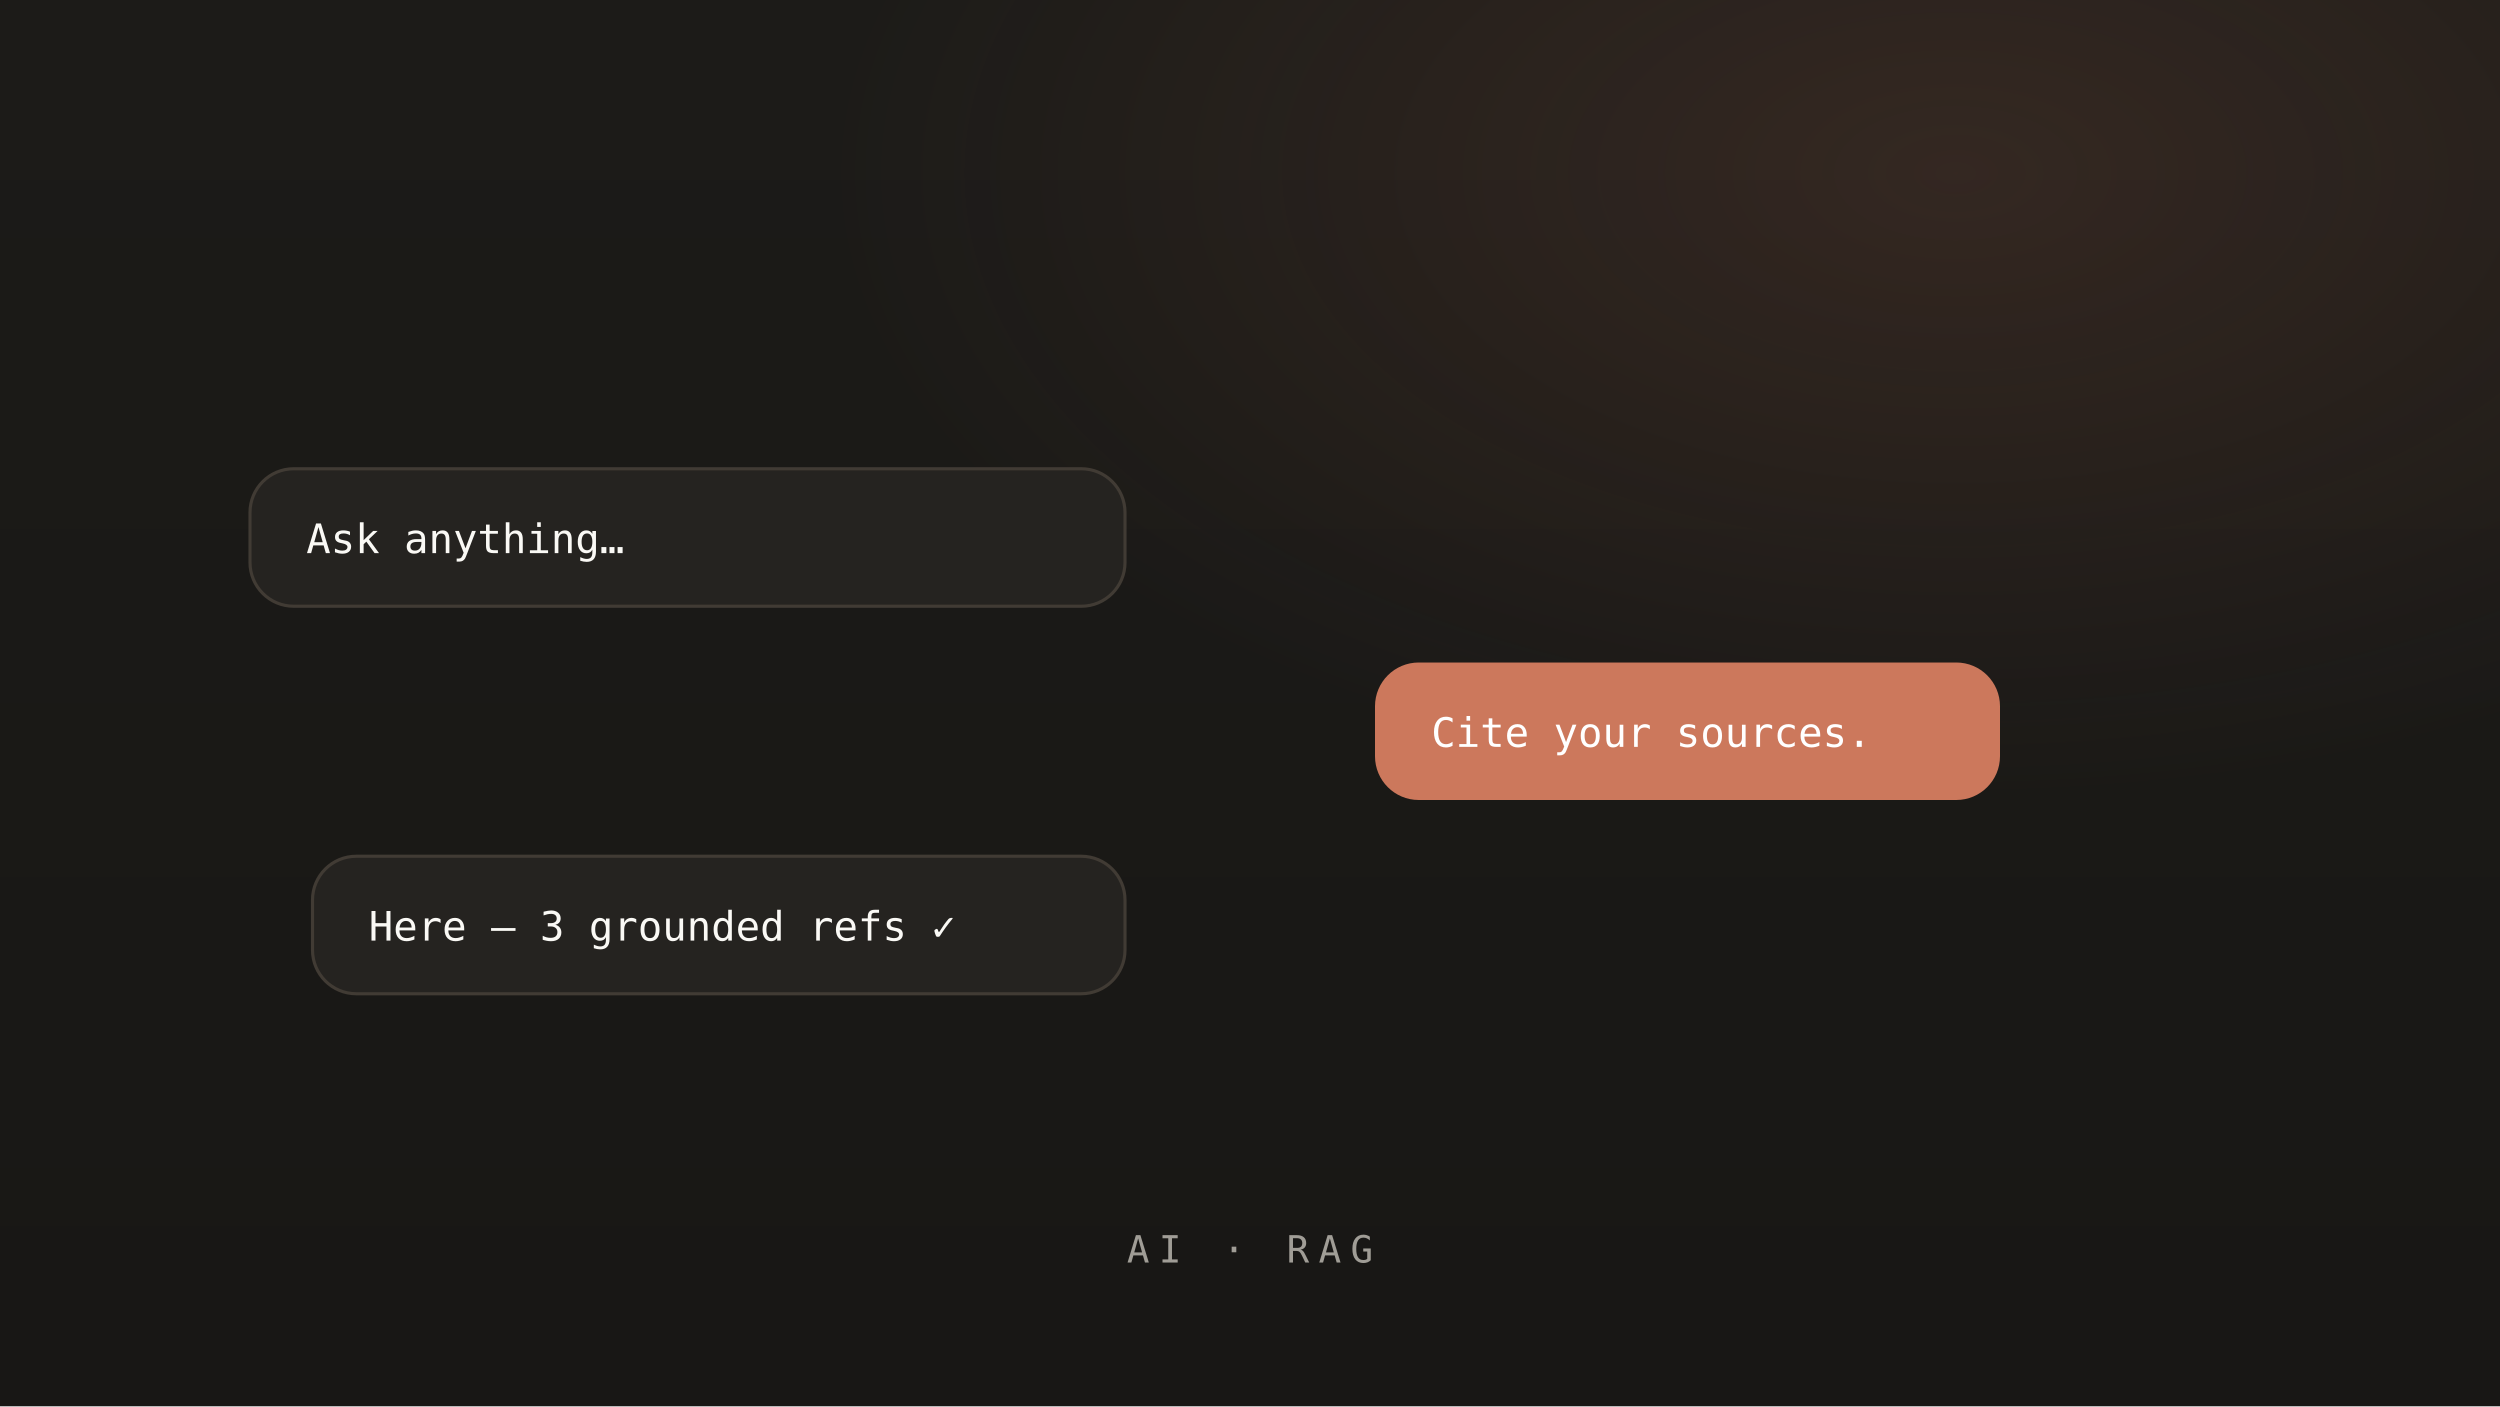
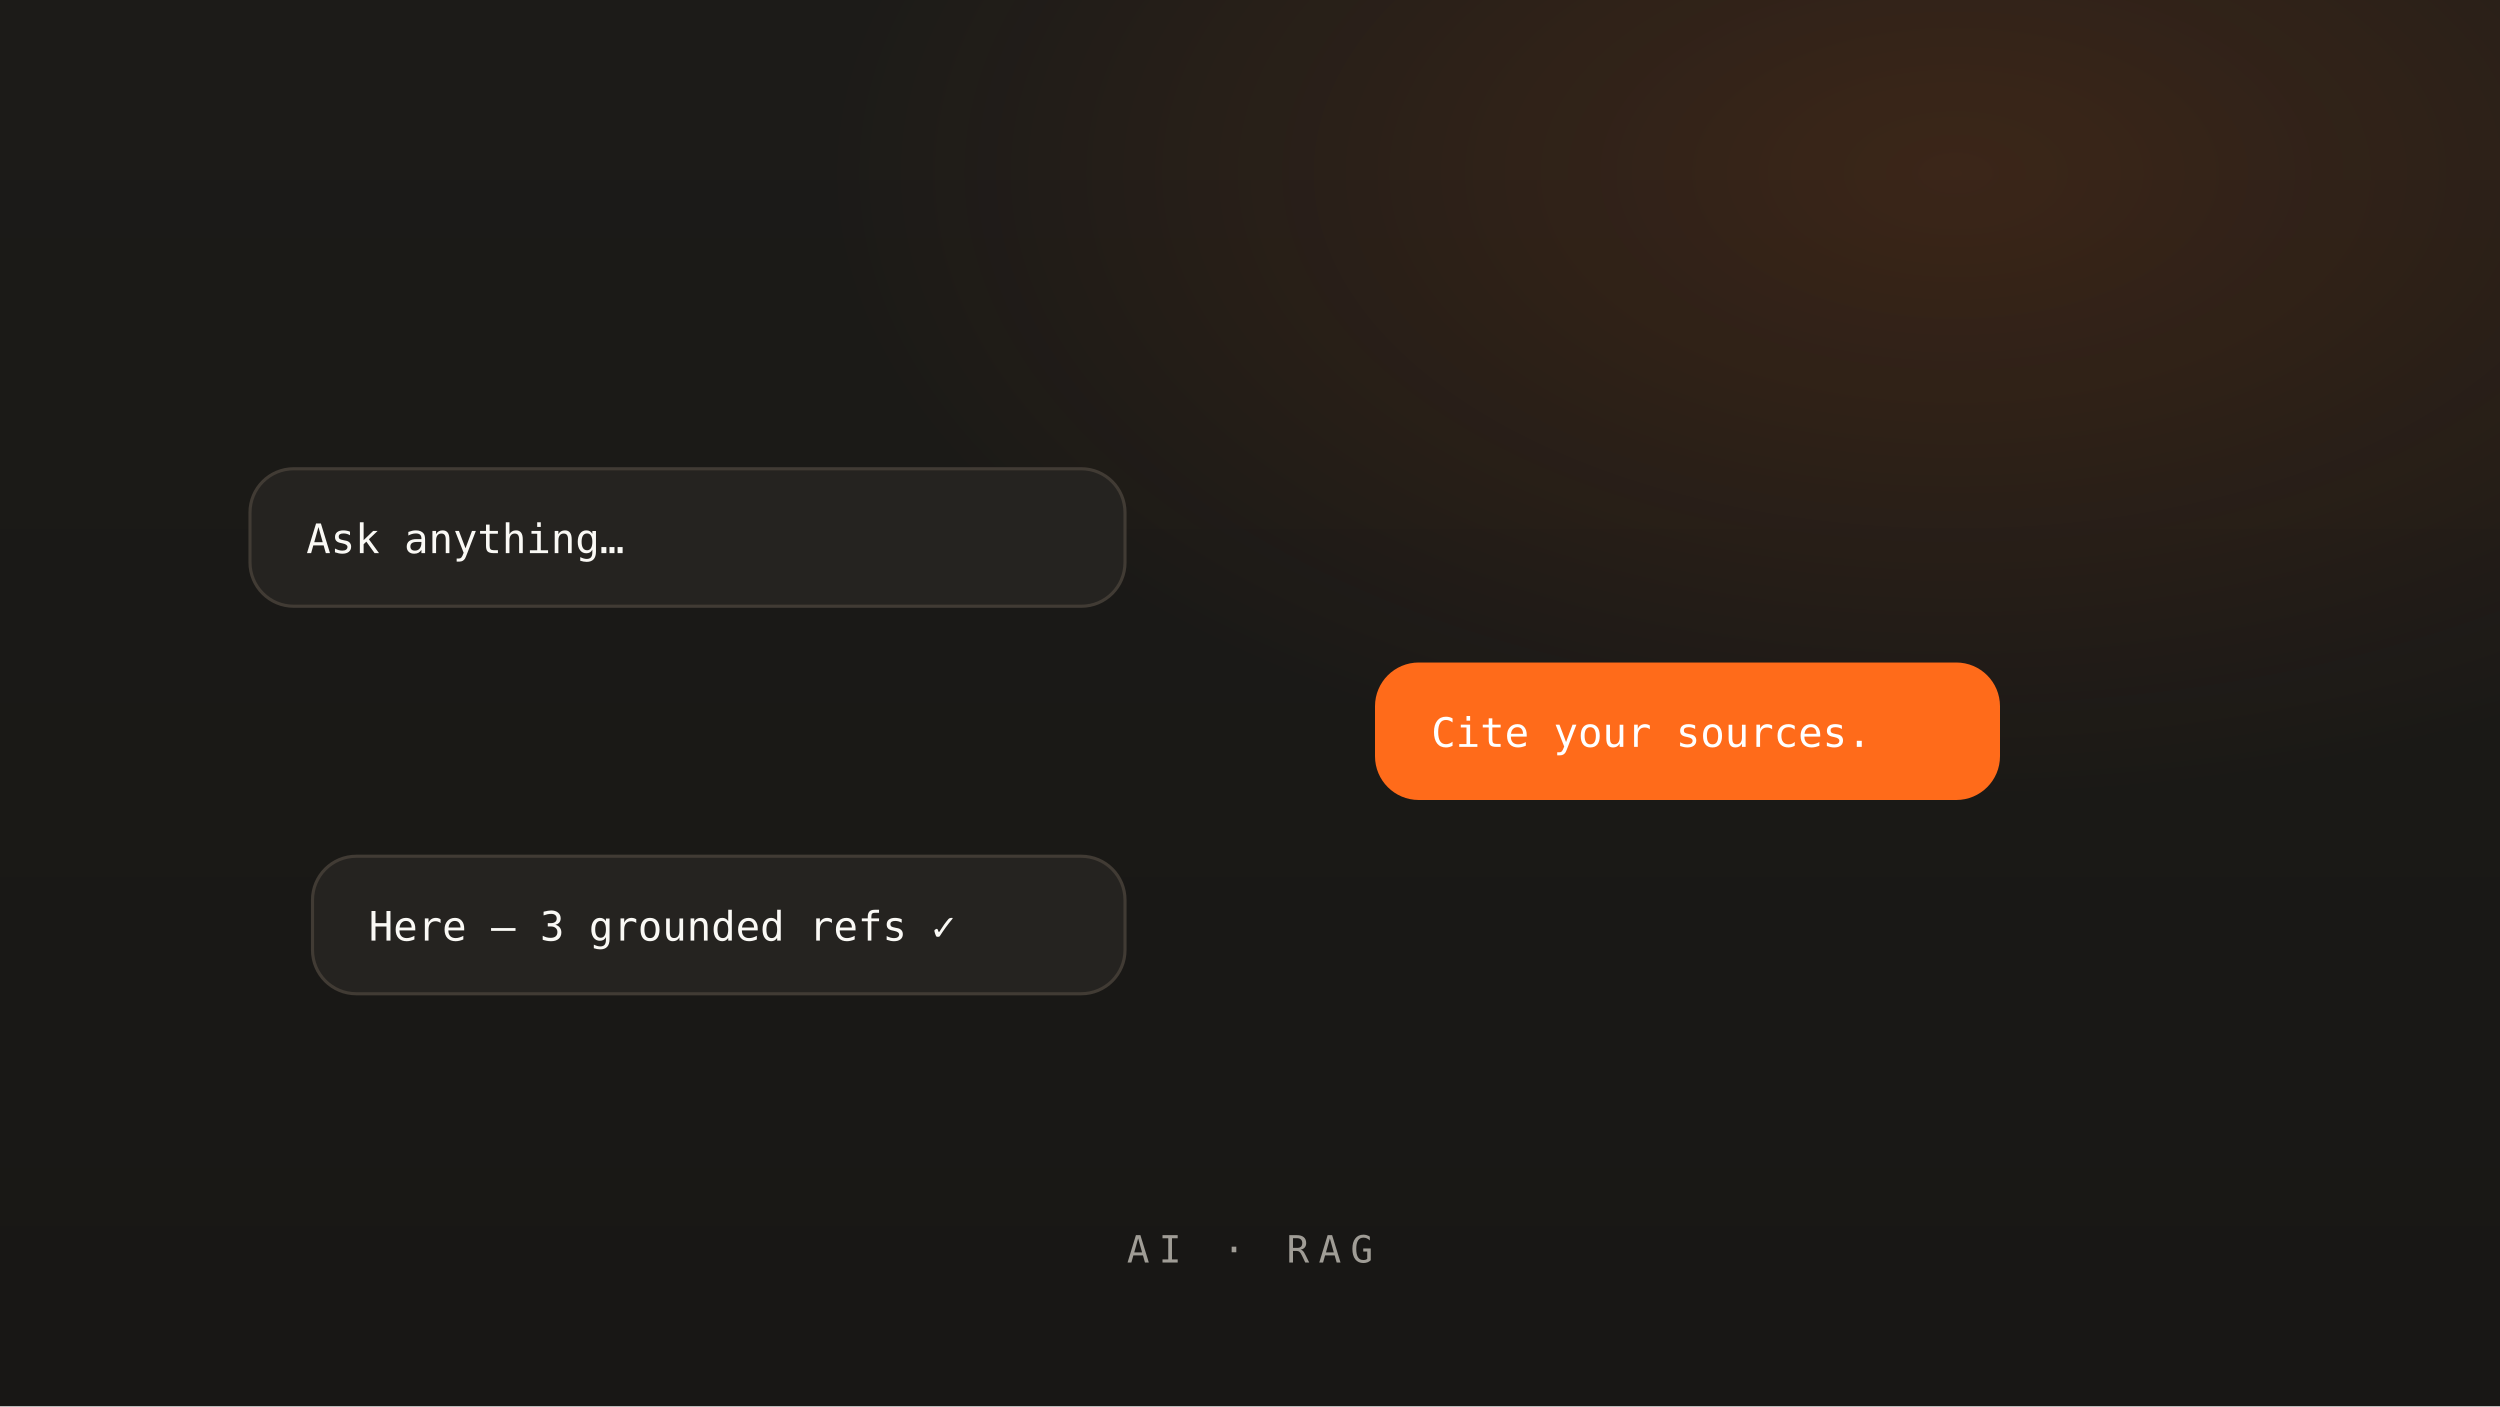
<svg xmlns="http://www.w3.org/2000/svg" viewBox="0 0 800 450" width="800" height="450" role="img">
  <defs>
    <linearGradient id="bg" x1="0" y1="0" x2="0" y2="1">
      <stop offset="0" stop-color="#1c1b18" />
      <stop offset="1" stop-color="#181715" />
    </linearGradient>
    <radialGradient id="glow" cx="0.78" cy="0.12" r="0.9">
-       <stop offset="0" stop-color="#cc785c" stop-opacity="0.14" />
-       <stop offset="0.5" stop-color="#cc785c" stop-opacity="0" />
+       <stop offset="0" stop-color="#ff6b1a" stop-opacity="0.14" />
+       <stop offset="0.5" stop-color="#ff6b1a" stop-opacity="0" />
    </radialGradient>
  </defs>
  <rect x="0.0" y="0.0" width="800.0" height="450.0" rx="0" fill="url(#bg)" />
  <rect x="0.0" y="0.0" width="800.0" height="450.0" rx="0" fill="url(#glow)" />
  <rect x="80.0" y="150.0" width="280.0" height="44.0" rx="14" fill="#252320" stroke="#413b34" stroke-width="1" />
  <text x="98.0" y="177.0" font-family="'JetBrains Mono','SFMono-Regular',ui-monospace,monospace" font-size="13" font-weight="400" fill="#faf9f5" text-anchor="start">Ask anything…</text>
-   <rect x="440.0" y="212.0" width="200.0" height="44.0" rx="14" fill="#cc785c" />
+   <rect x="440.0" y="212.0" width="200.0" height="44.0" rx="14" fill="#ff6b1a" />
  <text x="458.0" y="239.0" font-family="'JetBrains Mono','SFMono-Regular',ui-monospace,monospace" font-size="13" font-weight="400" fill="#fff" text-anchor="start">Cite your sources.</text>
  <rect x="100.0" y="274.0" width="260.0" height="44.0" rx="14" fill="#252320" stroke="#413b34" stroke-width="1" />
  <text x="118.0" y="301.0" font-family="'JetBrains Mono','SFMono-Regular',ui-monospace,monospace" font-size="13" font-weight="400" fill="#faf9f5" text-anchor="start">Here — 3 grounded refs ✓</text>
  <text x="400.0" y="404.0" font-family="'JetBrains Mono','SFMono-Regular',ui-monospace,monospace" font-size="12" font-weight="400" fill="#a09d96" text-anchor="middle" letter-spacing="3">AI · RAG</text>
</svg>
